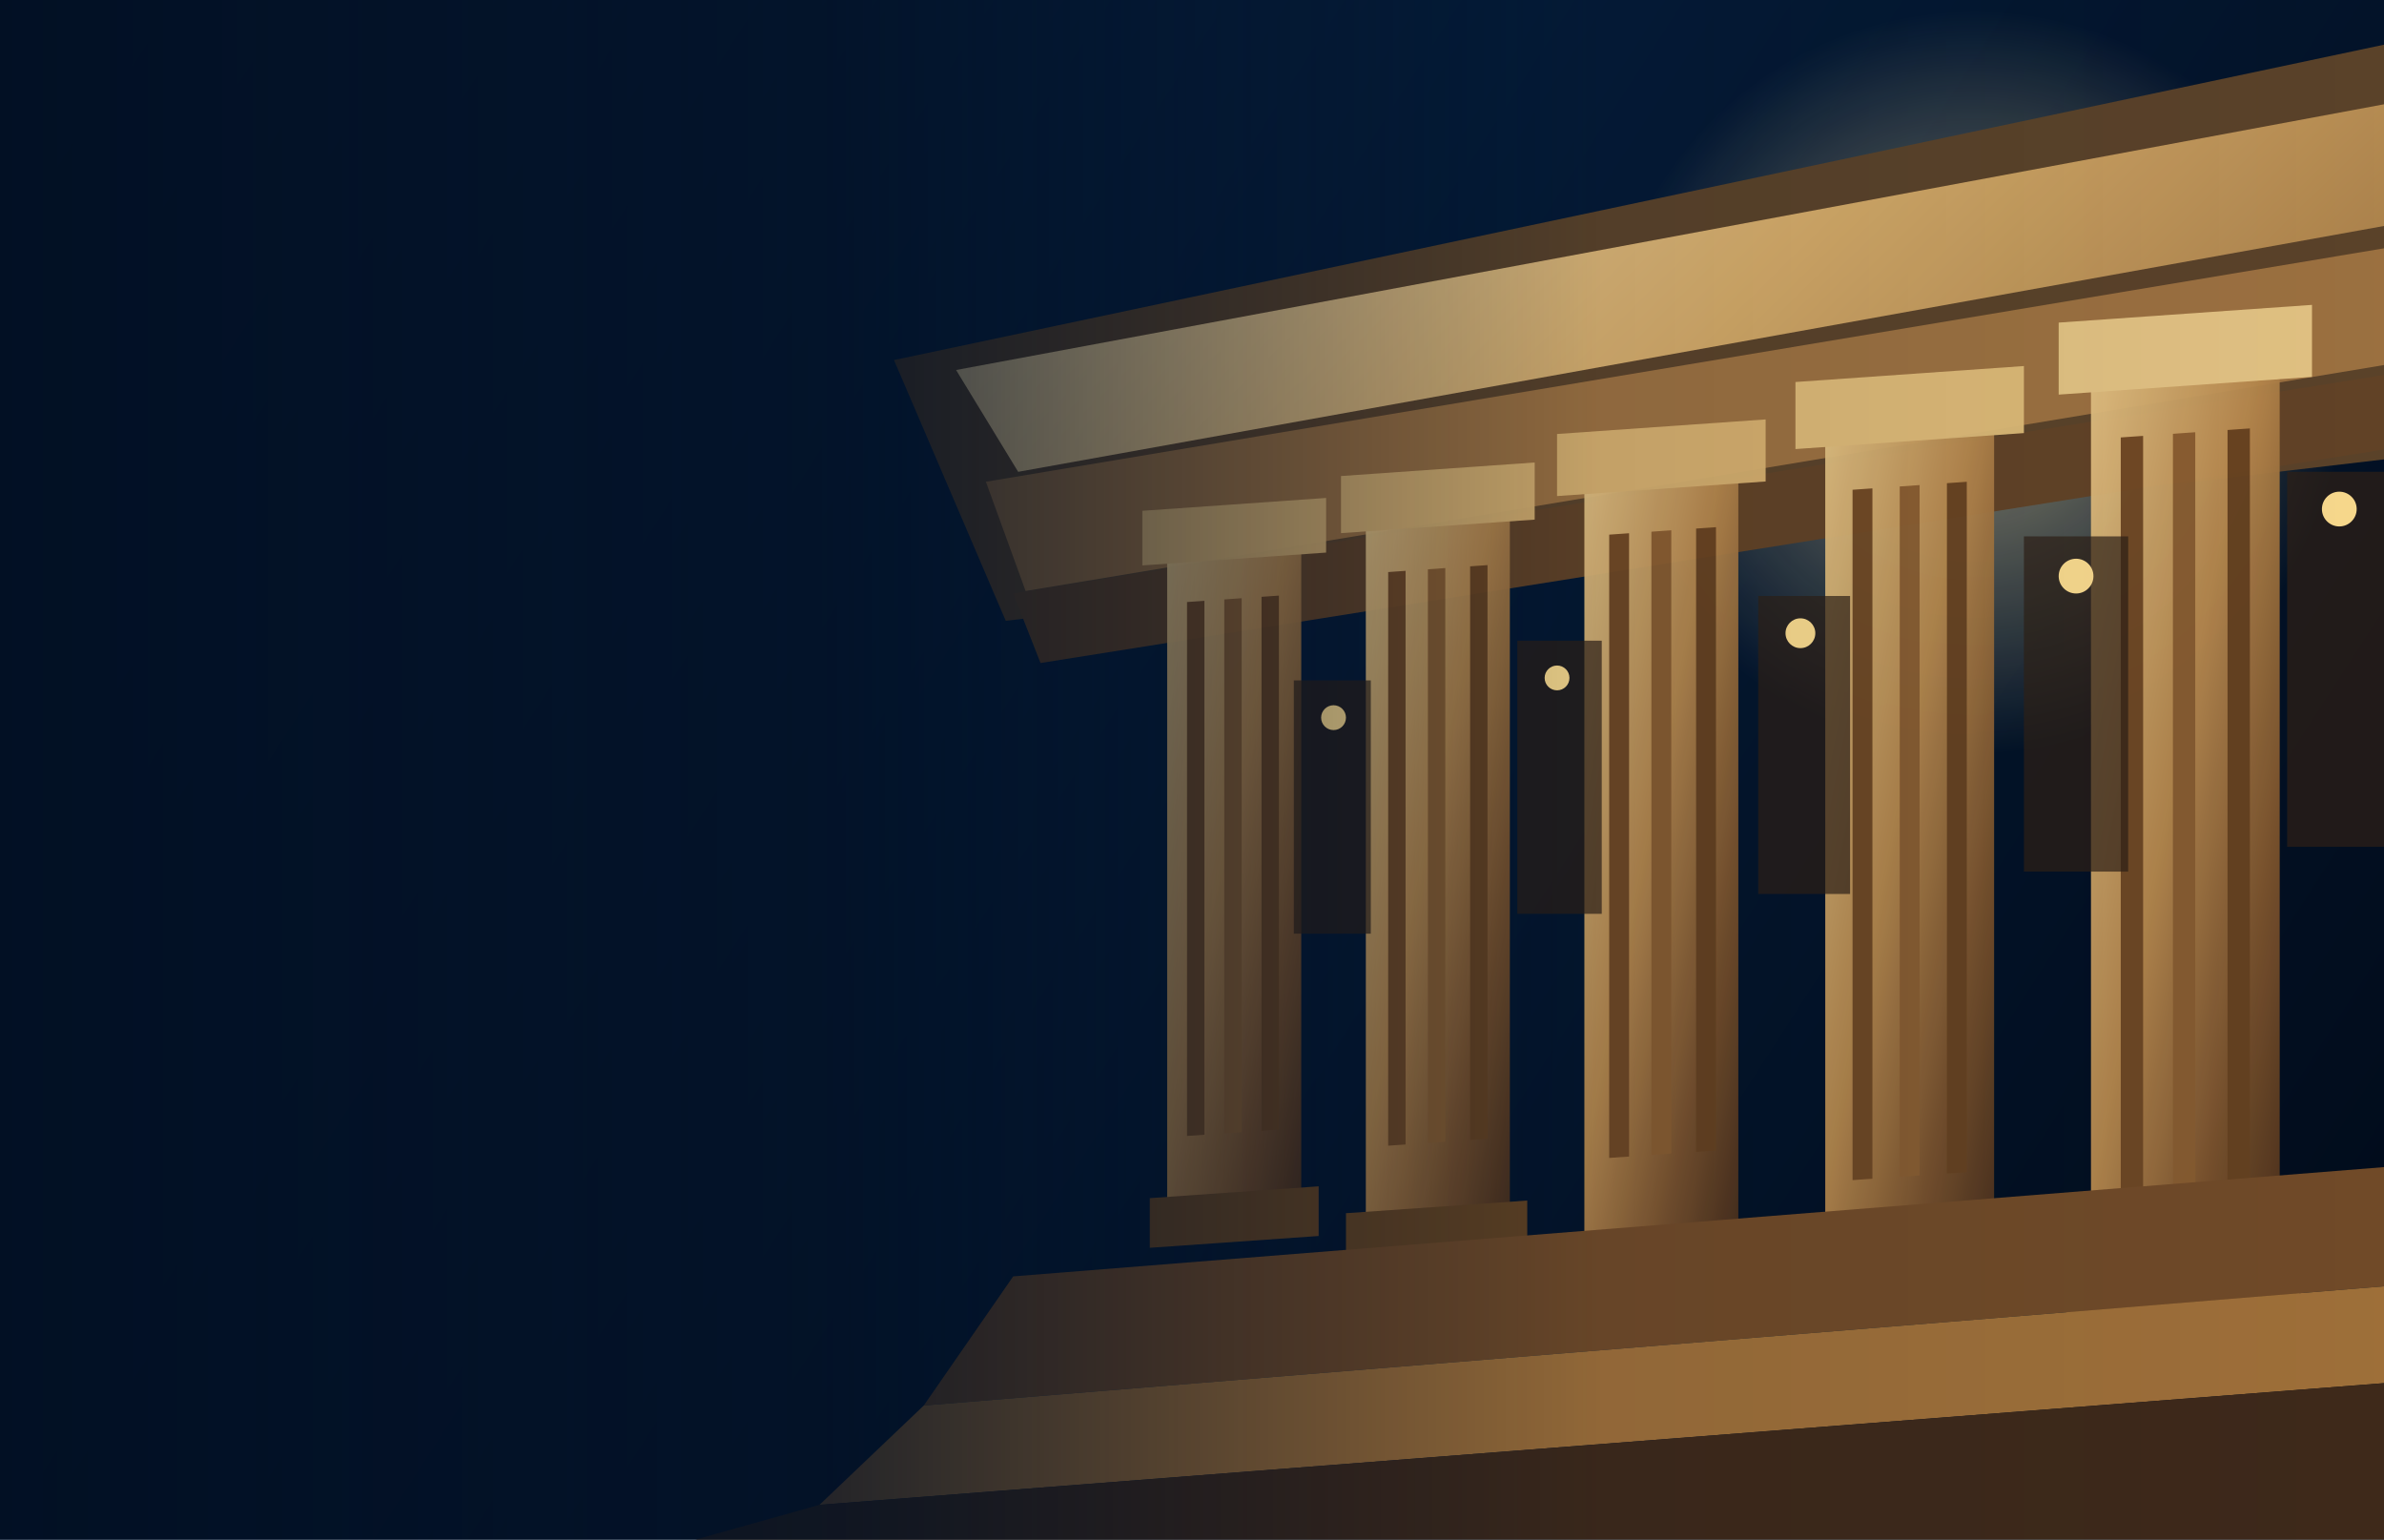
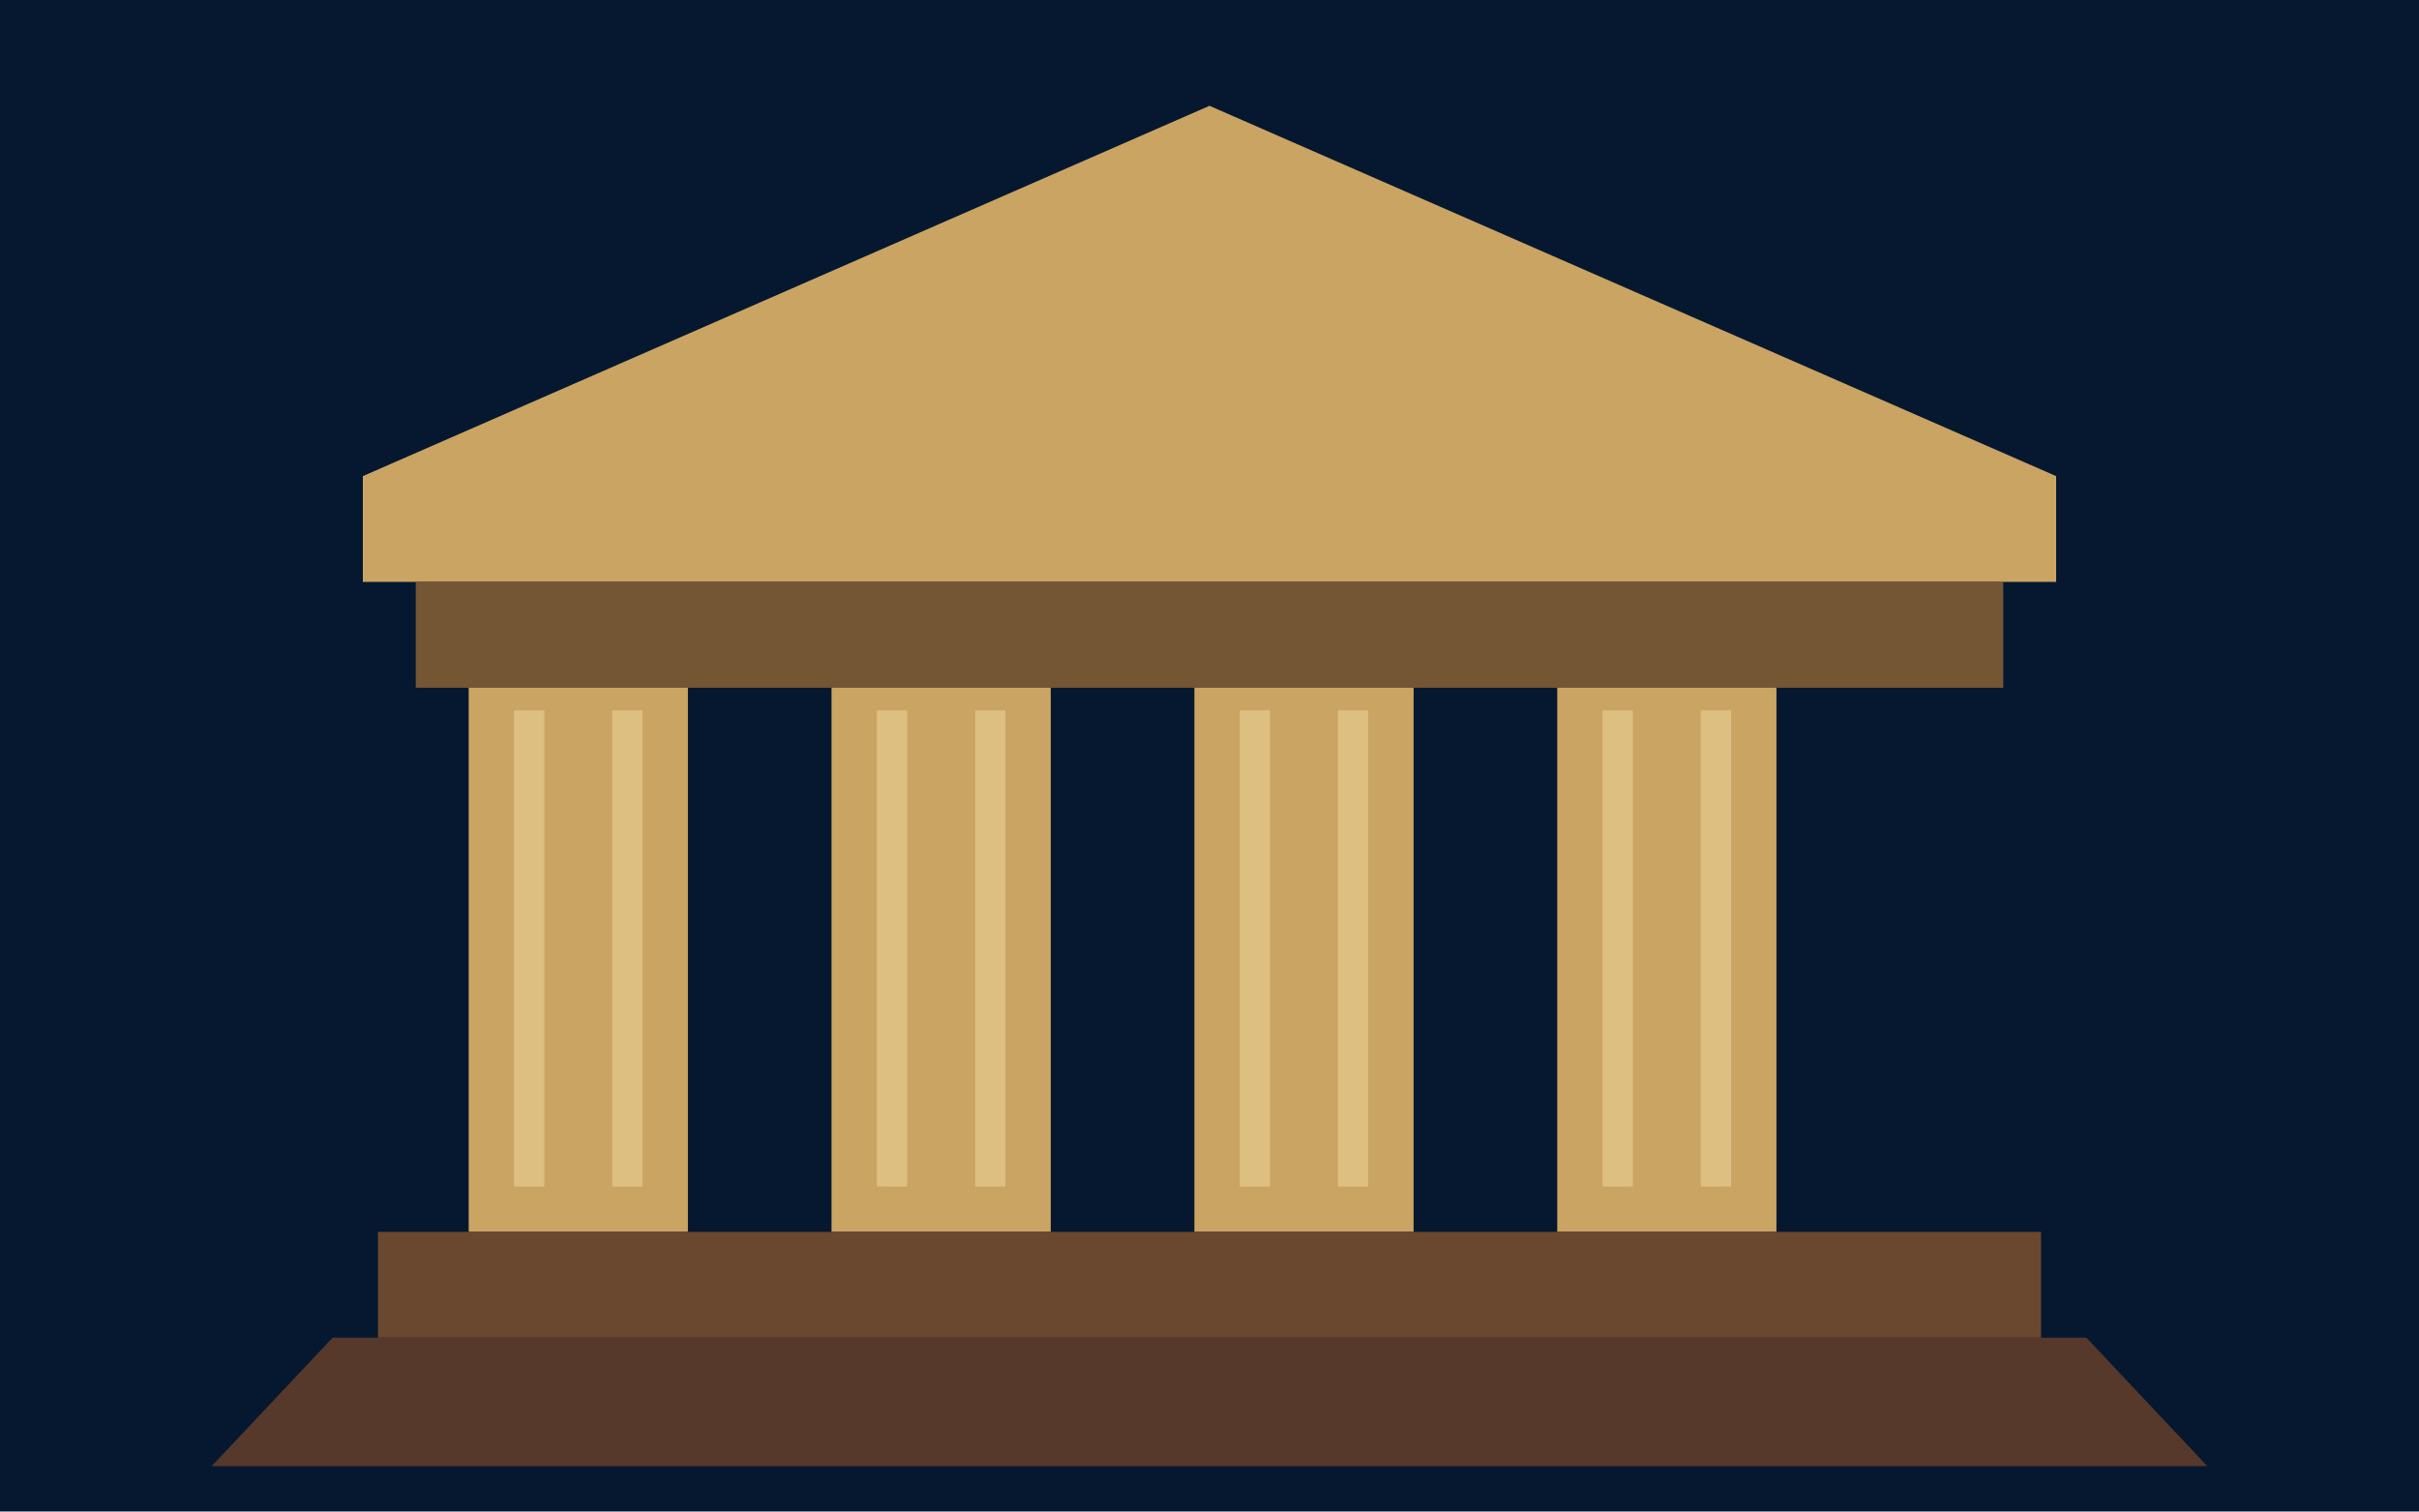
- <svg xmlns="http://www.w3.org/2000/svg" width="960" height="620" viewBox="0 0 960 620" fill="none">
-   <defs>
-     <linearGradient id="sky" x1="0" y1="0" x2="960" y2="620" gradientUnits="userSpaceOnUse">
-       <stop stop-color="#09284F" />
-       <stop offset="0.45" stop-color="#041B38" />
-       <stop offset="1" stop-color="#010A18" />
-     </linearGradient>
-     <linearGradient id="stone" x1="420" y1="70" x2="930" y2="590" gradientUnits="userSpaceOnUse">
-       <stop stop-color="#F0D6A0" />
-       <stop offset="0.32" stop-color="#D3A967" />
-       <stop offset="0.72" stop-color="#8C6335" />
-       <stop offset="1" stop-color="#49301B" />
-     </linearGradient>
-     <linearGradient id="column" x1="0" y1="0" x2="1" y2="1">
-       <stop stop-color="#E4C383" />
-       <stop offset="0.45" stop-color="#B8894D" />
-       <stop offset="0.75" stop-color="#7D542D" />
-       <stop offset="1" stop-color="#4C301C" />
-     </linearGradient>
-     <radialGradient id="lamp" cx="0" cy="0" r="1" gradientTransform="translate(795 154) rotate(90) scale(150)" gradientUnits="userSpaceOnUse">
-       <stop stop-color="#FFE7A9" stop-opacity="0.55" />
-       <stop offset="1" stop-color="#FFE7A9" stop-opacity="0" />
-     </radialGradient>
-     <linearGradient id="fade" x1="0" y1="0" x2="1" y2="0">
-       <stop stop-color="#021024" />
-       <stop offset="0.35" stop-color="#021024" stop-opacity="0.78" />
-       <stop offset="0.67" stop-color="#021024" stop-opacity="0.08" />
-       <stop offset="1" stop-color="#021024" stop-opacity="0" />
-     </linearGradient>
-   </defs>
-   <rect width="960" height="620" fill="url(#sky)" />
-   <circle cx="795" cy="154" r="150" fill="url(#lamp)" />
-   <path d="M360 145L960 18V185L405 250L360 145Z" fill="#5A4229" />
-   <path d="M385 149L960 42V91L410 190L385 149Z" fill="url(#stone)" />
-   <path d="M397 194L960 100V147L413 238L397 194Z" fill="#9B7040" />
-   <path d="M408 239L960 151V181L419 267L408 239Z" fill="#614226" />
-   <g opacity="0.95">
-     <g transform="translate(470 0) skewY(-4)">
-       <rect x="0" y="218" width="54" height="266" fill="url(#column)" />
-       <rect x="8" y="243" width="7" height="215" fill="#714924" />
-       <rect x="23" y="243" width="7" height="215" fill="#8C5E30" />
-       <rect x="38" y="243" width="7" height="215" fill="#69431F" />
-       <rect x="-10" y="205" width="74" height="22" fill="#D8B16F" />
-       <rect x="-7" y="482" width="68" height="20" fill="#684522" />
-     </g>
-     <g transform="translate(550 0) skewY(-4)">
-       <rect x="0" y="204" width="58" height="286" fill="url(#column)" />
-       <rect x="9" y="231" width="7" height="231" fill="#714924" />
-       <rect x="25" y="231" width="7" height="231" fill="#8C5E30" />
-       <rect x="42" y="231" width="7" height="231" fill="#69431F" />
-       <rect x="-10" y="191" width="78" height="23" fill="#D8B16F" />
-       <rect x="-8" y="488" width="73" height="21" fill="#684522" />
-     </g>
-     <g transform="translate(638 0) skewY(-4)">
-       <rect x="0" y="188" width="62" height="311" fill="url(#column)" />
-       <rect x="10" y="216" width="8" height="251" fill="#714924" />
-       <rect x="27" y="216" width="8" height="251" fill="#8C5E30" />
-       <rect x="45" y="216" width="8" height="251" fill="#69431F" />
-       <rect x="-11" y="174" width="84" height="25" fill="#D8B16F" />
-       <rect x="-8" y="496" width="78" height="22" fill="#684522" />
-     </g>
-     <g transform="translate(735 0) skewY(-4)">
-       <rect x="0" y="168" width="68" height="341" fill="url(#column)" />
-       <rect x="11" y="198" width="8" height="278" fill="#714924" />
-       <rect x="30" y="198" width="8" height="278" fill="#8C5E30" />
-       <rect x="49" y="198" width="8" height="278" fill="#69431F" />
-       <rect x="-12" y="153" width="92" height="27" fill="#E0BC79" />
-       <rect x="-9" y="505" width="85" height="24" fill="#684522" />
-     </g>
-     <g transform="translate(842 0) skewY(-4)">
-       <rect x="0" y="145" width="76" height="374" fill="url(#column)" />
-       <rect x="12" y="177" width="9" height="307" fill="#714924" />
-       <rect x="33" y="177" width="9" height="307" fill="#8C5E30" />
-       <rect x="55" y="177" width="9" height="307" fill="#69431F" />
-       <rect x="-13" y="129" width="102" height="29" fill="#E5C585" />
-       <rect x="-10" y="515" width="94" height="25" fill="#684522" />
-     </g>
+ <svg xmlns="http://www.w3.org/2000/svg" viewBox="0 0 640 400" role="img" aria-hidden="true">
+   <rect width="640" height="400" fill="#06182f" />
+   <g fill="#d3ab66" opacity=".95">
+     <polygon points="96,126 320,28 544,126 544,154 96,154" />
+     <rect x="110" y="154" width="420" height="28" fill="#7b5934" />
+     <rect x="124" y="182" width="58" height="144" />
+     <rect x="220" y="182" width="58" height="144" />
+     <rect x="316" y="182" width="58" height="144" />
+     <rect x="412" y="182" width="58" height="144" />
+     <rect x="100" y="326" width="440" height="28" fill="#6f4b2f" />
+     <polygon points="88,354 552,354 584,388 56,388" fill="#5a3b2a" />
  </g>
-   <g fill="#2E2015" opacity="0.7">
-     <rect x="521" y="274" width="31" height="102" />
-     <rect x="611" y="258" width="34" height="110" />
-     <rect x="708" y="240" width="37" height="120" />
-     <rect x="815" y="216" width="42" height="135" />
-     <rect x="921" y="190" width="39" height="151" />
+   <g fill="#efd59b" opacity=".55">
+     <rect x="136" y="188" width="8" height="126" />
+     <rect x="162" y="188" width="8" height="126" />
+     <rect x="232" y="188" width="8" height="126" />
+     <rect x="258" y="188" width="8" height="126" />
+     <rect x="328" y="188" width="8" height="126" />
+     <rect x="354" y="188" width="8" height="126" />
+     <rect x="424" y="188" width="8" height="126" />
+     <rect x="450" y="188" width="8" height="126" />
  </g>
-   <g fill="#F7D88C">
-     <circle cx="537" cy="289" r="5" />
-     <circle cx="627" cy="273" r="5" />
-     <circle cx="725" cy="255" r="6" />
-     <circle cx="836" cy="232" r="7" />
-     <circle cx="942" cy="205" r="7" />
-   </g>
-   <path d="M408 514L960 470V518L372 566L408 514Z" fill="#704A28" />
-   <path d="M372 566L960 518V557L330 606L372 566Z" fill="#9E6F39" />
-   <path d="M330 606L960 557V620H280L330 606Z" fill="#3E291A" />
-   <path d="M0 0H960V620H0Z" fill="url(#fade)" />
</svg>
